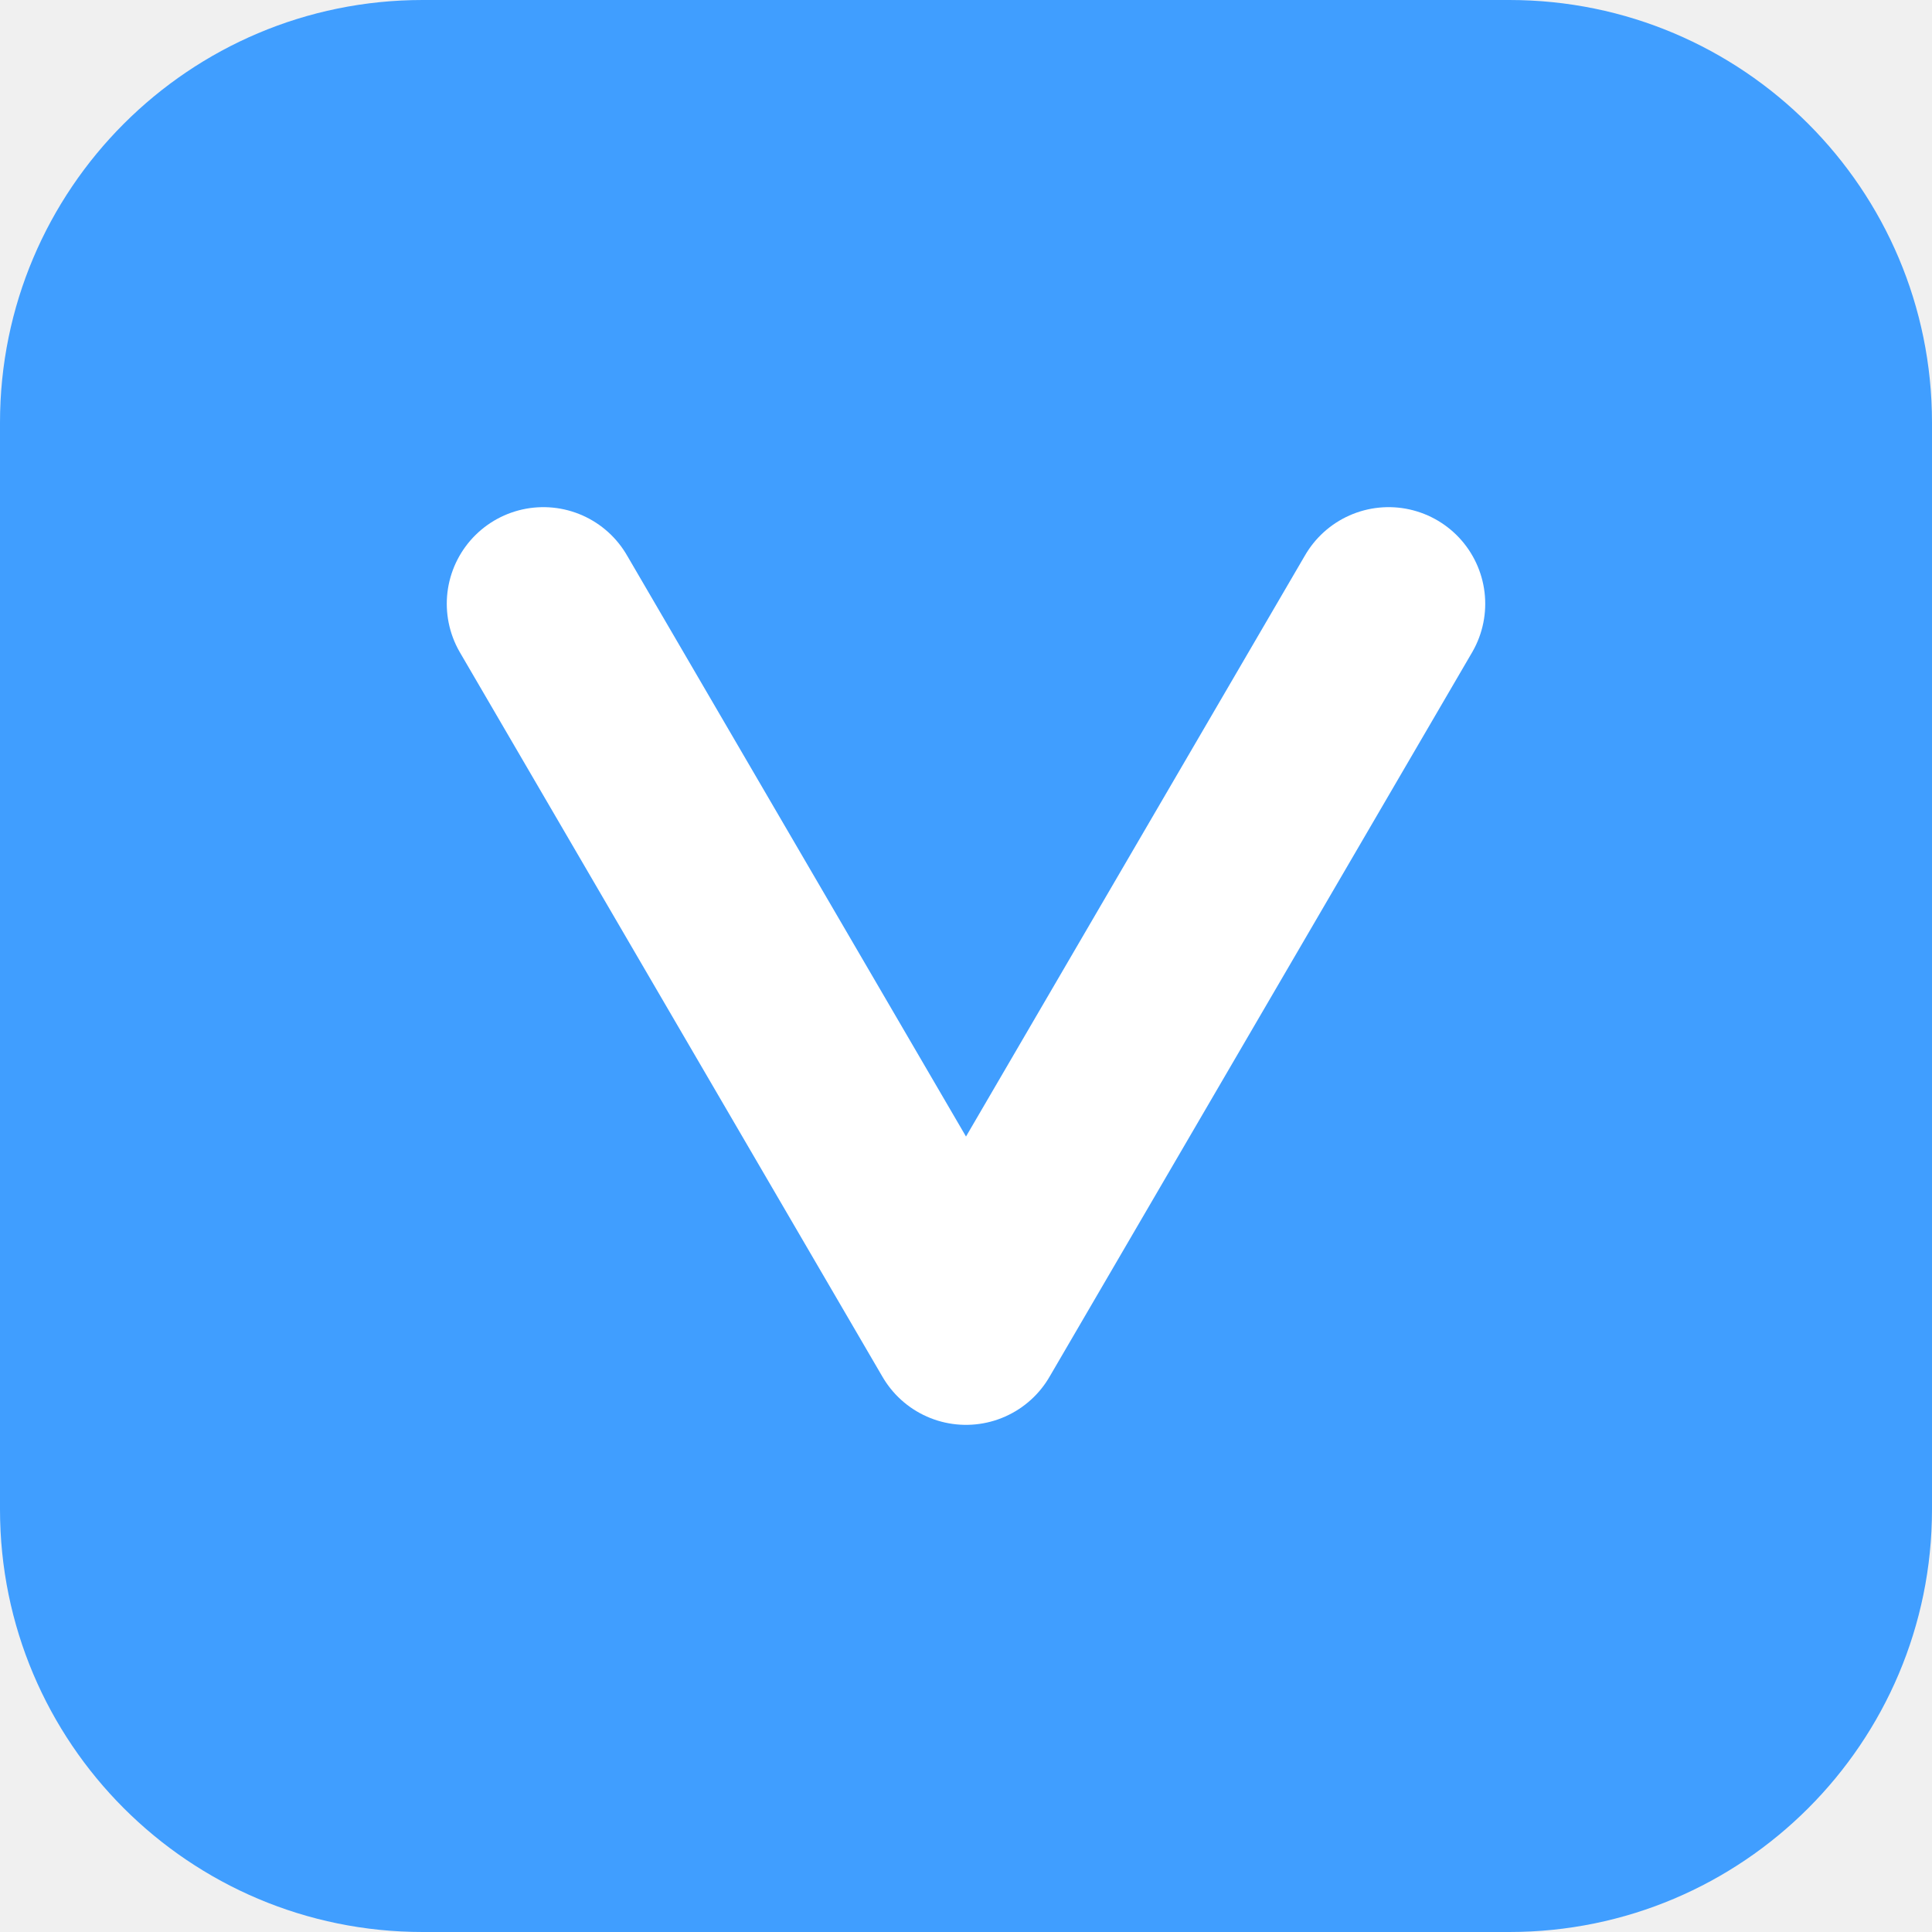
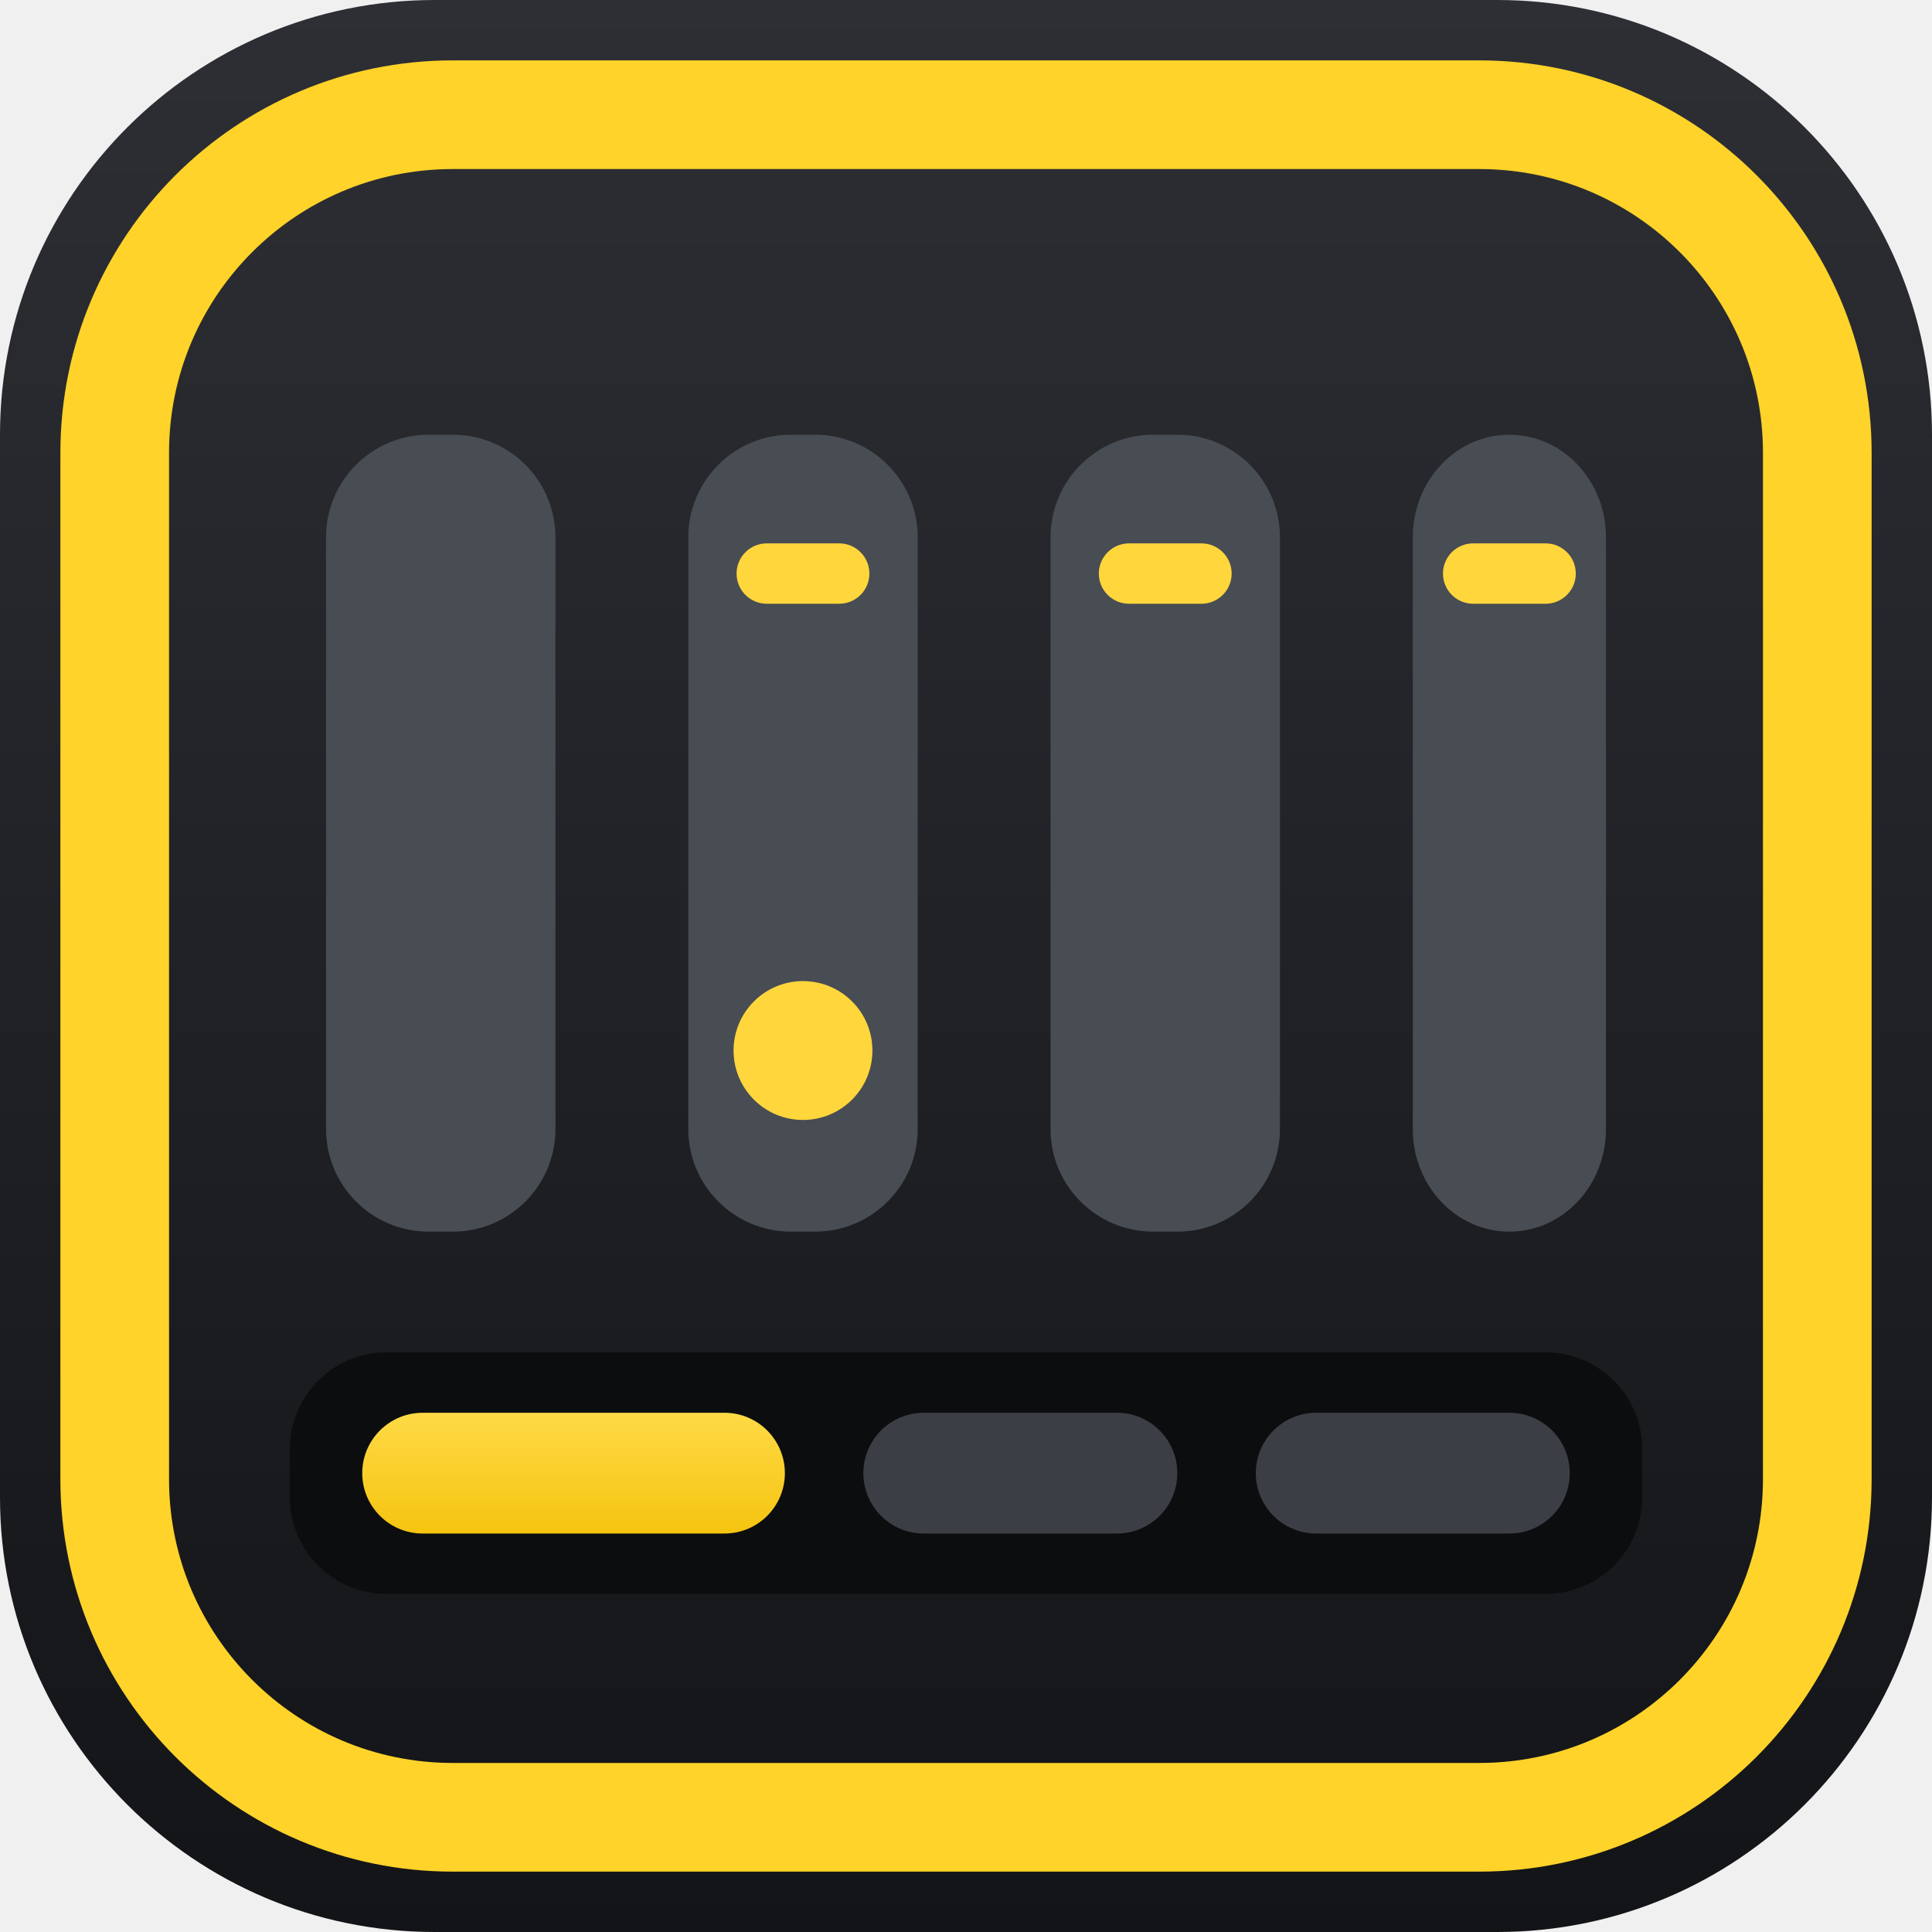
<svg xmlns="http://www.w3.org/2000/svg" viewBox="0 0 32 32">
-   <rect width="32" height="32" rx="7" fill="#409eff" />
-   <path d="M9 10l7 12 7-12" stroke="#fff" stroke-width="3.2" fill="none" stroke-linecap="round" stroke-linejoin="round" />
+   <defs>
+     <linearGradient id="t" x1="0" y1="0" x2="0" y2="1">
+       <stop offset="0" stop-color="#2d2f34" />
+       <stop offset="1" stop-color="#131417" />
+     </linearGradient>
+     <linearGradient id="a" x1="0" y1="0" x2="0" y2="1">
+       <stop offset="0" stop-color="#ffda46" />
+       <stop offset="1" stop-color="#f5c410" />
+     </linearGradient>
+   </defs>
+   <rect width="32" height="32" rx="7.2" fill="url(#t)" />
+   <rect x="1.9" y="1.9" width="28.2" height="28.2" rx="5.6" fill="none" stroke="#ffd329" stroke-width="1.8" />
+   <g fill="#484c53">
+     <rect x="5.4" y="7.2" width="3.8" height="13.2" rx="1.7" />
+     <rect x="11.4" y="7.2" width="3.8" height="13.2" rx="1.7" />
+     <rect x="17.4" y="7.2" width="3.8" height="13.2" rx="1.7" />
+     <rect x="23.4" y="7.2" width="3.2" height="13.2" rx="1.7" />
+   </g>
+   <g fill="#ffd63c">
+     <rect x="12.2" y="9" width="2.2" height="1" rx="0.5" />
+     <rect x="18.2" y="9" width="2.2" height="1" rx="0.5" />
+     <rect x="23.9" y="9" width="2.2" height="1" rx="0.5" />
+     <circle cx="13.3" cy="17.4" r="1.15" />
+   </g>
+   <rect x="4.8" y="22.4" width="22.4" height="4" rx="1.6" fill="#0c0d0f" />
+   <rect x="6" y="23.4" width="7" height="2" rx="1" fill="url(#a)" />
+   <rect x="14.3" y="23.4" width="5.2" height="2" rx="1" fill="#3b3e44" />
+   <rect x="20.8" y="23.4" width="5.2" height="2" rx="1" fill="#3b3e44" />
</svg>
